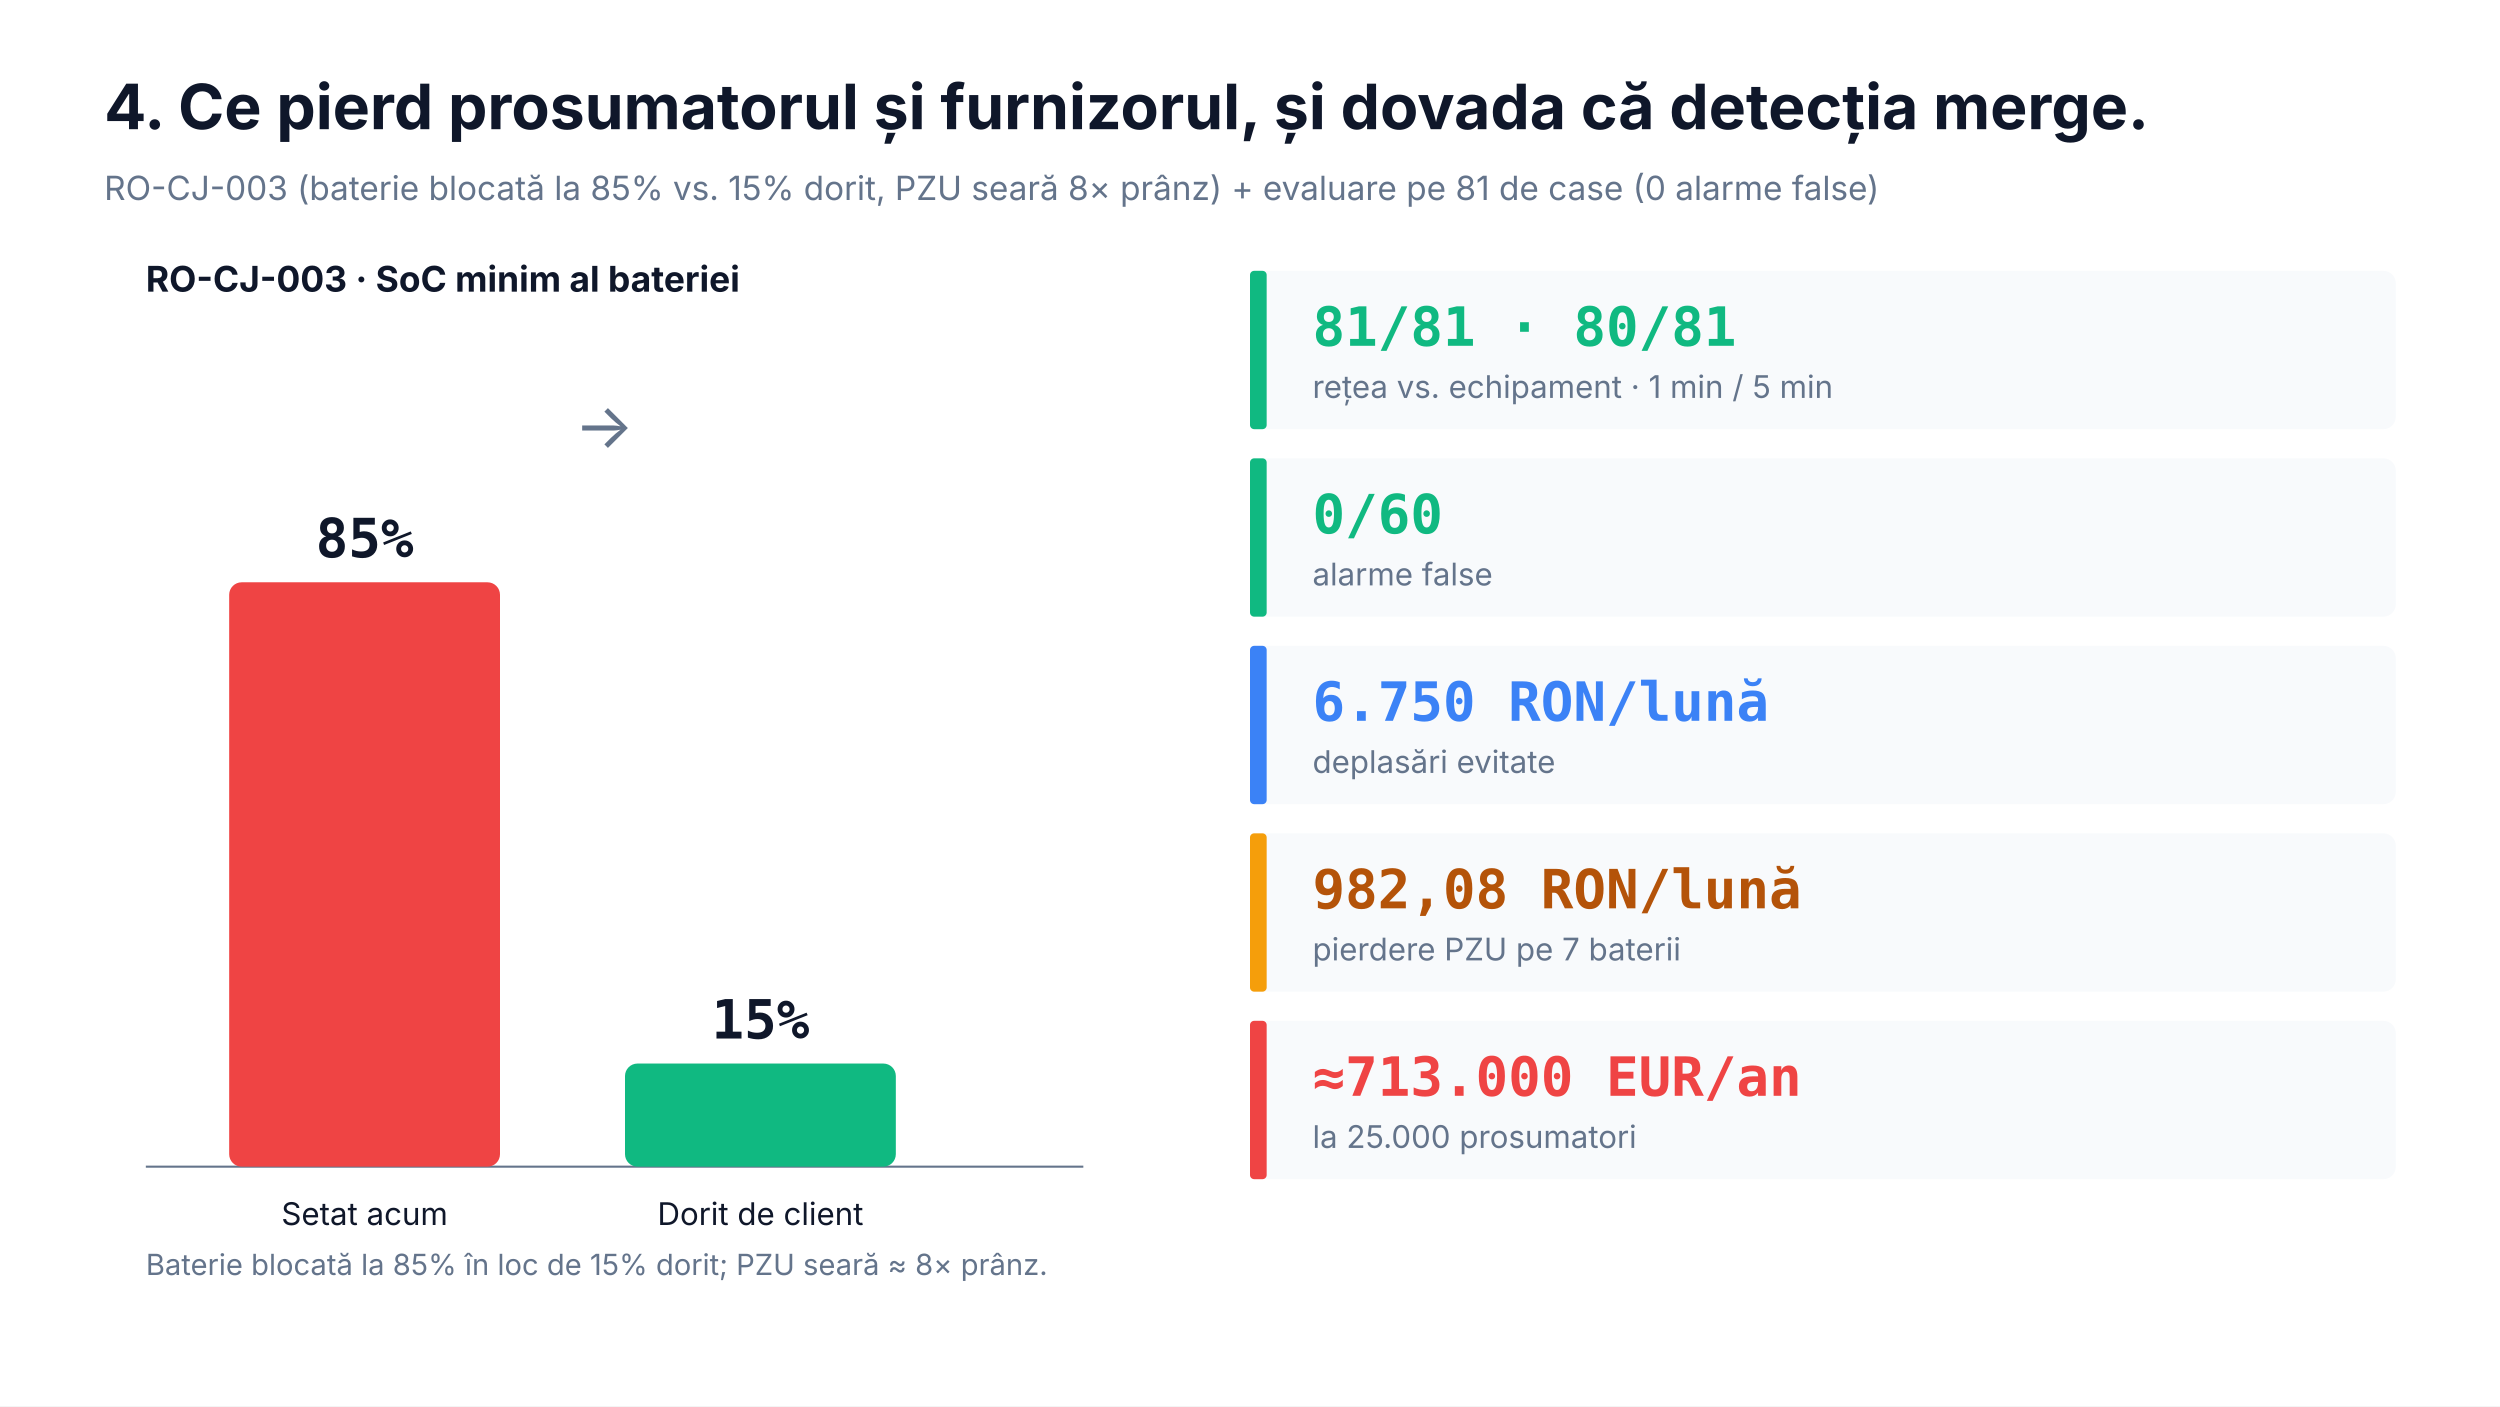
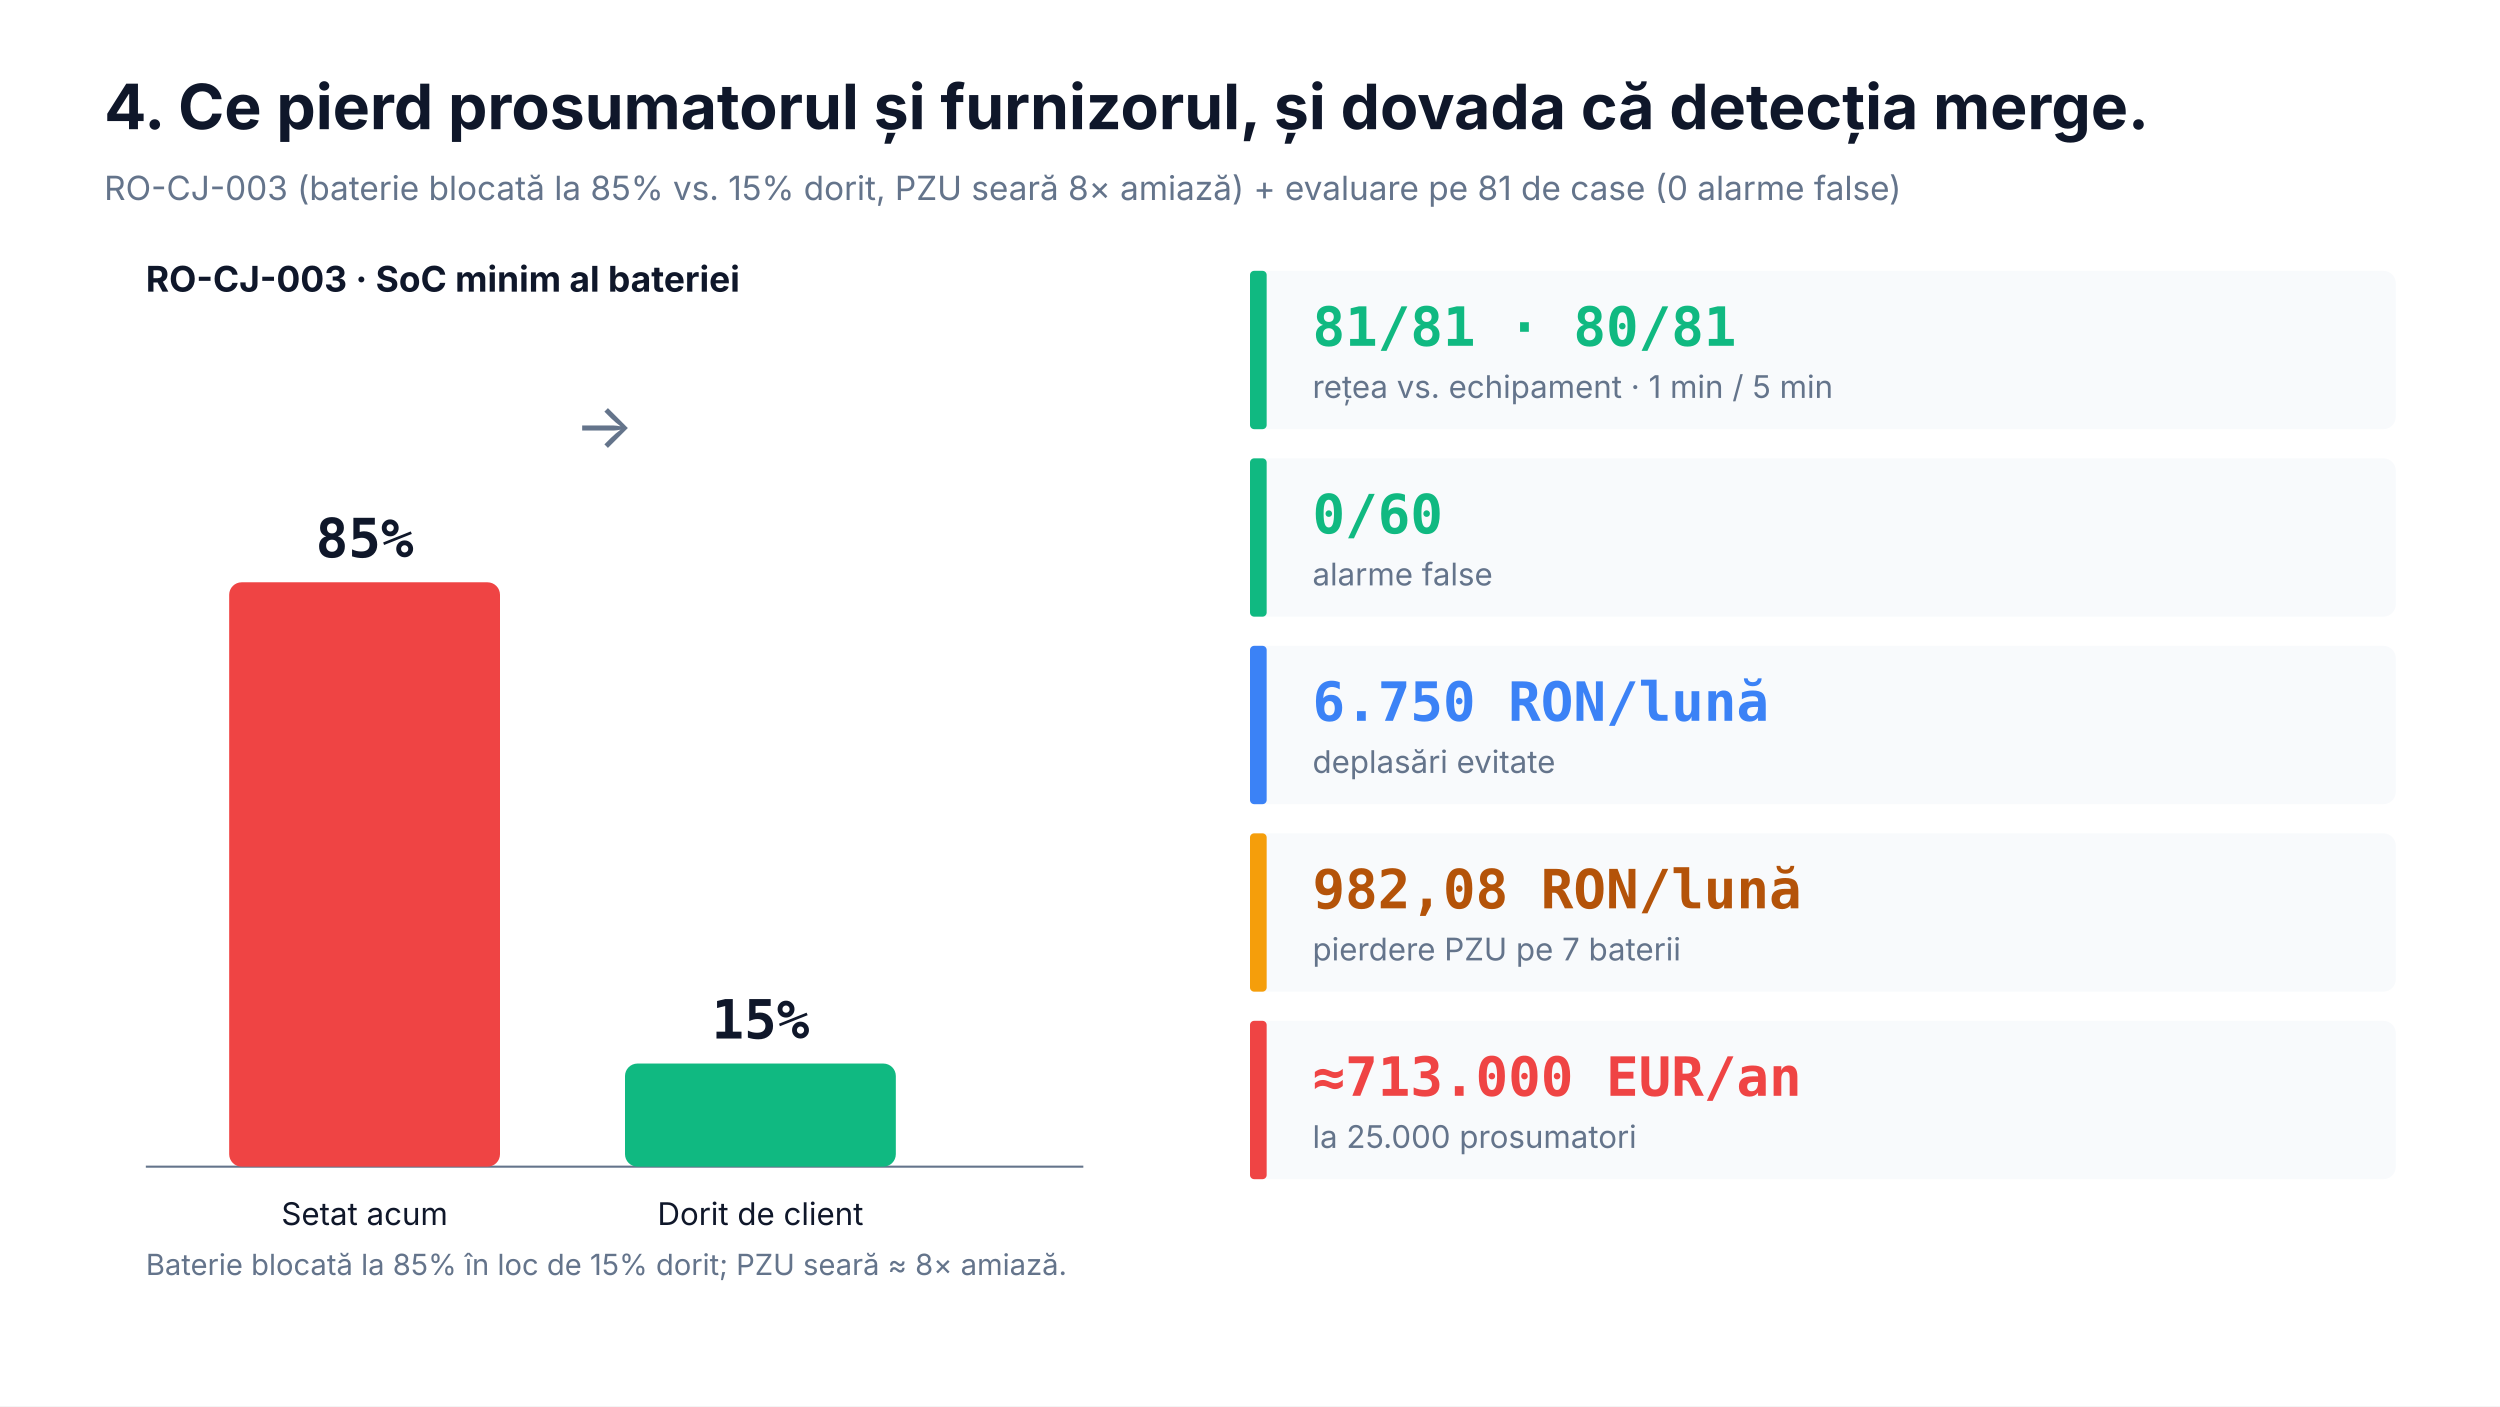
<svg xmlns="http://www.w3.org/2000/svg" width="1200" height="675" viewBox="0 0 1200 675">
  <rect width="1200" height="675" fill="#ffffff" />
  <text x="50.0" y="62.0" font-family="Inter, Arial, sans-serif" font-size="30" fill="#0f172a" text-anchor="start" font-weight="700">4. Ce pierd prosumatorul și furnizorul, și dovada că detecția merge.</text>
-   <text x="50.0" y="96.0" font-family="Inter, Arial, sans-serif" font-size="16" fill="#64748b" text-anchor="start" font-weight="400">RO-CJ-003 (baterie blocată la 85% vs. 15% dorit, PZU seară 8× prânz) + evaluare pe 81 de case (0 alarme false)</text>
+   <text x="50.0" y="96.0" font-family="Inter, Arial, sans-serif" font-size="16" fill="#64748b" text-anchor="start" font-weight="400">RO-CJ-003 (baterie blocată la 85% vs. 15% dorit, PZU seară 8× amiază) + evaluare pe 81 de case (0 alarme false)</text>
  <line x1="70.0" y1="560.0" x2="520.0" y2="560.0" stroke="#64748b" stroke-width="1" />
  <text x="70.0" y="140.0" font-family="Inter, Arial, sans-serif" font-size="17" fill="#0f172a" text-anchor="start" font-weight="700">RO-CJ-003 · SoC minim al bateriei</text>
  <rect x="110.0" y="279.5" width="130.0" height="280.5" rx="6" fill="#ef4444" />
  <text x="175.0" y="267.5" font-family="'JetBrains Mono', Menlo, monospace" font-size="26" fill="#0f172a" text-anchor="middle" font-weight="700">85%</text>
  <text x="175.0" y="588.0" font-family="Inter, Arial, sans-serif" font-size="15" fill="#0f172a" text-anchor="middle" font-weight="400">Setat acum</text>
  <rect x="300.0" y="510.5" width="130.0" height="49.5" rx="6" fill="#10b981" />
  <text x="365.0" y="498.5" font-family="'JetBrains Mono', Menlo, monospace" font-size="26" fill="#0f172a" text-anchor="middle" font-weight="700">15%</text>
  <text x="365.0" y="588.0" font-family="Inter, Arial, sans-serif" font-size="15" fill="#0f172a" text-anchor="middle" font-weight="400">Dorit de client</text>
  <text x="290.0" y="215.0" font-family="Inter, Arial, sans-serif" font-size="30" fill="#64748b" text-anchor="middle" font-weight="400">→</text>
-   <text x="70.0" y="612.0" font-family="Inter, Arial, sans-serif" font-size="14" fill="#64748b" text-anchor="start" font-weight="400">Baterie blocată la 85% în loc de 15% dorit; PZU seară ≈ 8× prânz.</text>
+   <text x="70.0" y="612.0" font-family="Inter, Arial, sans-serif" font-size="14" fill="#64748b" text-anchor="start" font-weight="400">Baterie blocată la 85% în loc de 15% dorit; PZU seară ≈ 8× amiază.</text>
  <rect x="600.0" y="130.0" width="550.0" height="76.0" rx="6" fill="#f8fafc" />
  <rect x="600.0" y="130.0" width="8.0" height="76.0" rx="2" fill="#10b981" />
  <text x="630.0" y="166.0" font-family="'JetBrains Mono', Menlo, monospace" font-size="26" fill="#10b981" text-anchor="start" font-weight="700">81/81 · 80/81</text>
  <text x="630.0" y="191.0" font-family="Inter, Arial, sans-serif" font-size="15" fill="#64748b" text-anchor="start" font-weight="400">rețea vs. echipament · 1 min / 5 min</text>
  <rect x="600.0" y="220.0" width="550.0" height="76.0" rx="6" fill="#f8fafc" />
  <rect x="600.0" y="220.0" width="8.0" height="76.0" rx="2" fill="#10b981" />
  <text x="630.0" y="256.0" font-family="'JetBrains Mono', Menlo, monospace" font-size="26" fill="#10b981" text-anchor="start" font-weight="700">0/60</text>
  <text x="630.0" y="281.0" font-family="Inter, Arial, sans-serif" font-size="15" fill="#64748b" text-anchor="start" font-weight="400">alarme false</text>
  <rect x="600.0" y="310.0" width="550.0" height="76.0" rx="6" fill="#f8fafc" />
  <rect x="600.0" y="310.0" width="8.0" height="76.0" rx="2" fill="#3b82f6" />
  <text x="630.0" y="346.0" font-family="'JetBrains Mono', Menlo, monospace" font-size="26" fill="#3b82f6" text-anchor="start" font-weight="700">6.750 RON/lună</text>
  <text x="630.0" y="371.0" font-family="Inter, Arial, sans-serif" font-size="15" fill="#64748b" text-anchor="start" font-weight="400">deplasări evitate</text>
  <rect x="600.0" y="400.0" width="550.0" height="76.0" rx="6" fill="#f8fafc" />
  <rect x="600.0" y="400.0" width="8.0" height="76.0" rx="2" fill="#f59e0b" />
  <text x="630.0" y="436.0" font-family="'JetBrains Mono', Menlo, monospace" font-size="26" fill="#b45309" text-anchor="start" font-weight="700">982,08 RON/lună</text>
  <text x="630.0" y="461.0" font-family="Inter, Arial, sans-serif" font-size="15" fill="#64748b" text-anchor="start" font-weight="400">pierdere PZU pe 7 baterii</text>
  <rect x="600.0" y="490.0" width="550.0" height="76.0" rx="6" fill="#f8fafc" />
  <rect x="600.0" y="490.0" width="8.0" height="76.0" rx="2" fill="#ef4444" />
  <text x="630.0" y="526.0" font-family="'JetBrains Mono', Menlo, monospace" font-size="26" fill="#ef4444" text-anchor="start" font-weight="700">≈713.000 EUR/an</text>
  <text x="630.0" y="551.0" font-family="Inter, Arial, sans-serif" font-size="15" fill="#64748b" text-anchor="start" font-weight="400">la 25.000 prosumatori</text>
</svg>
